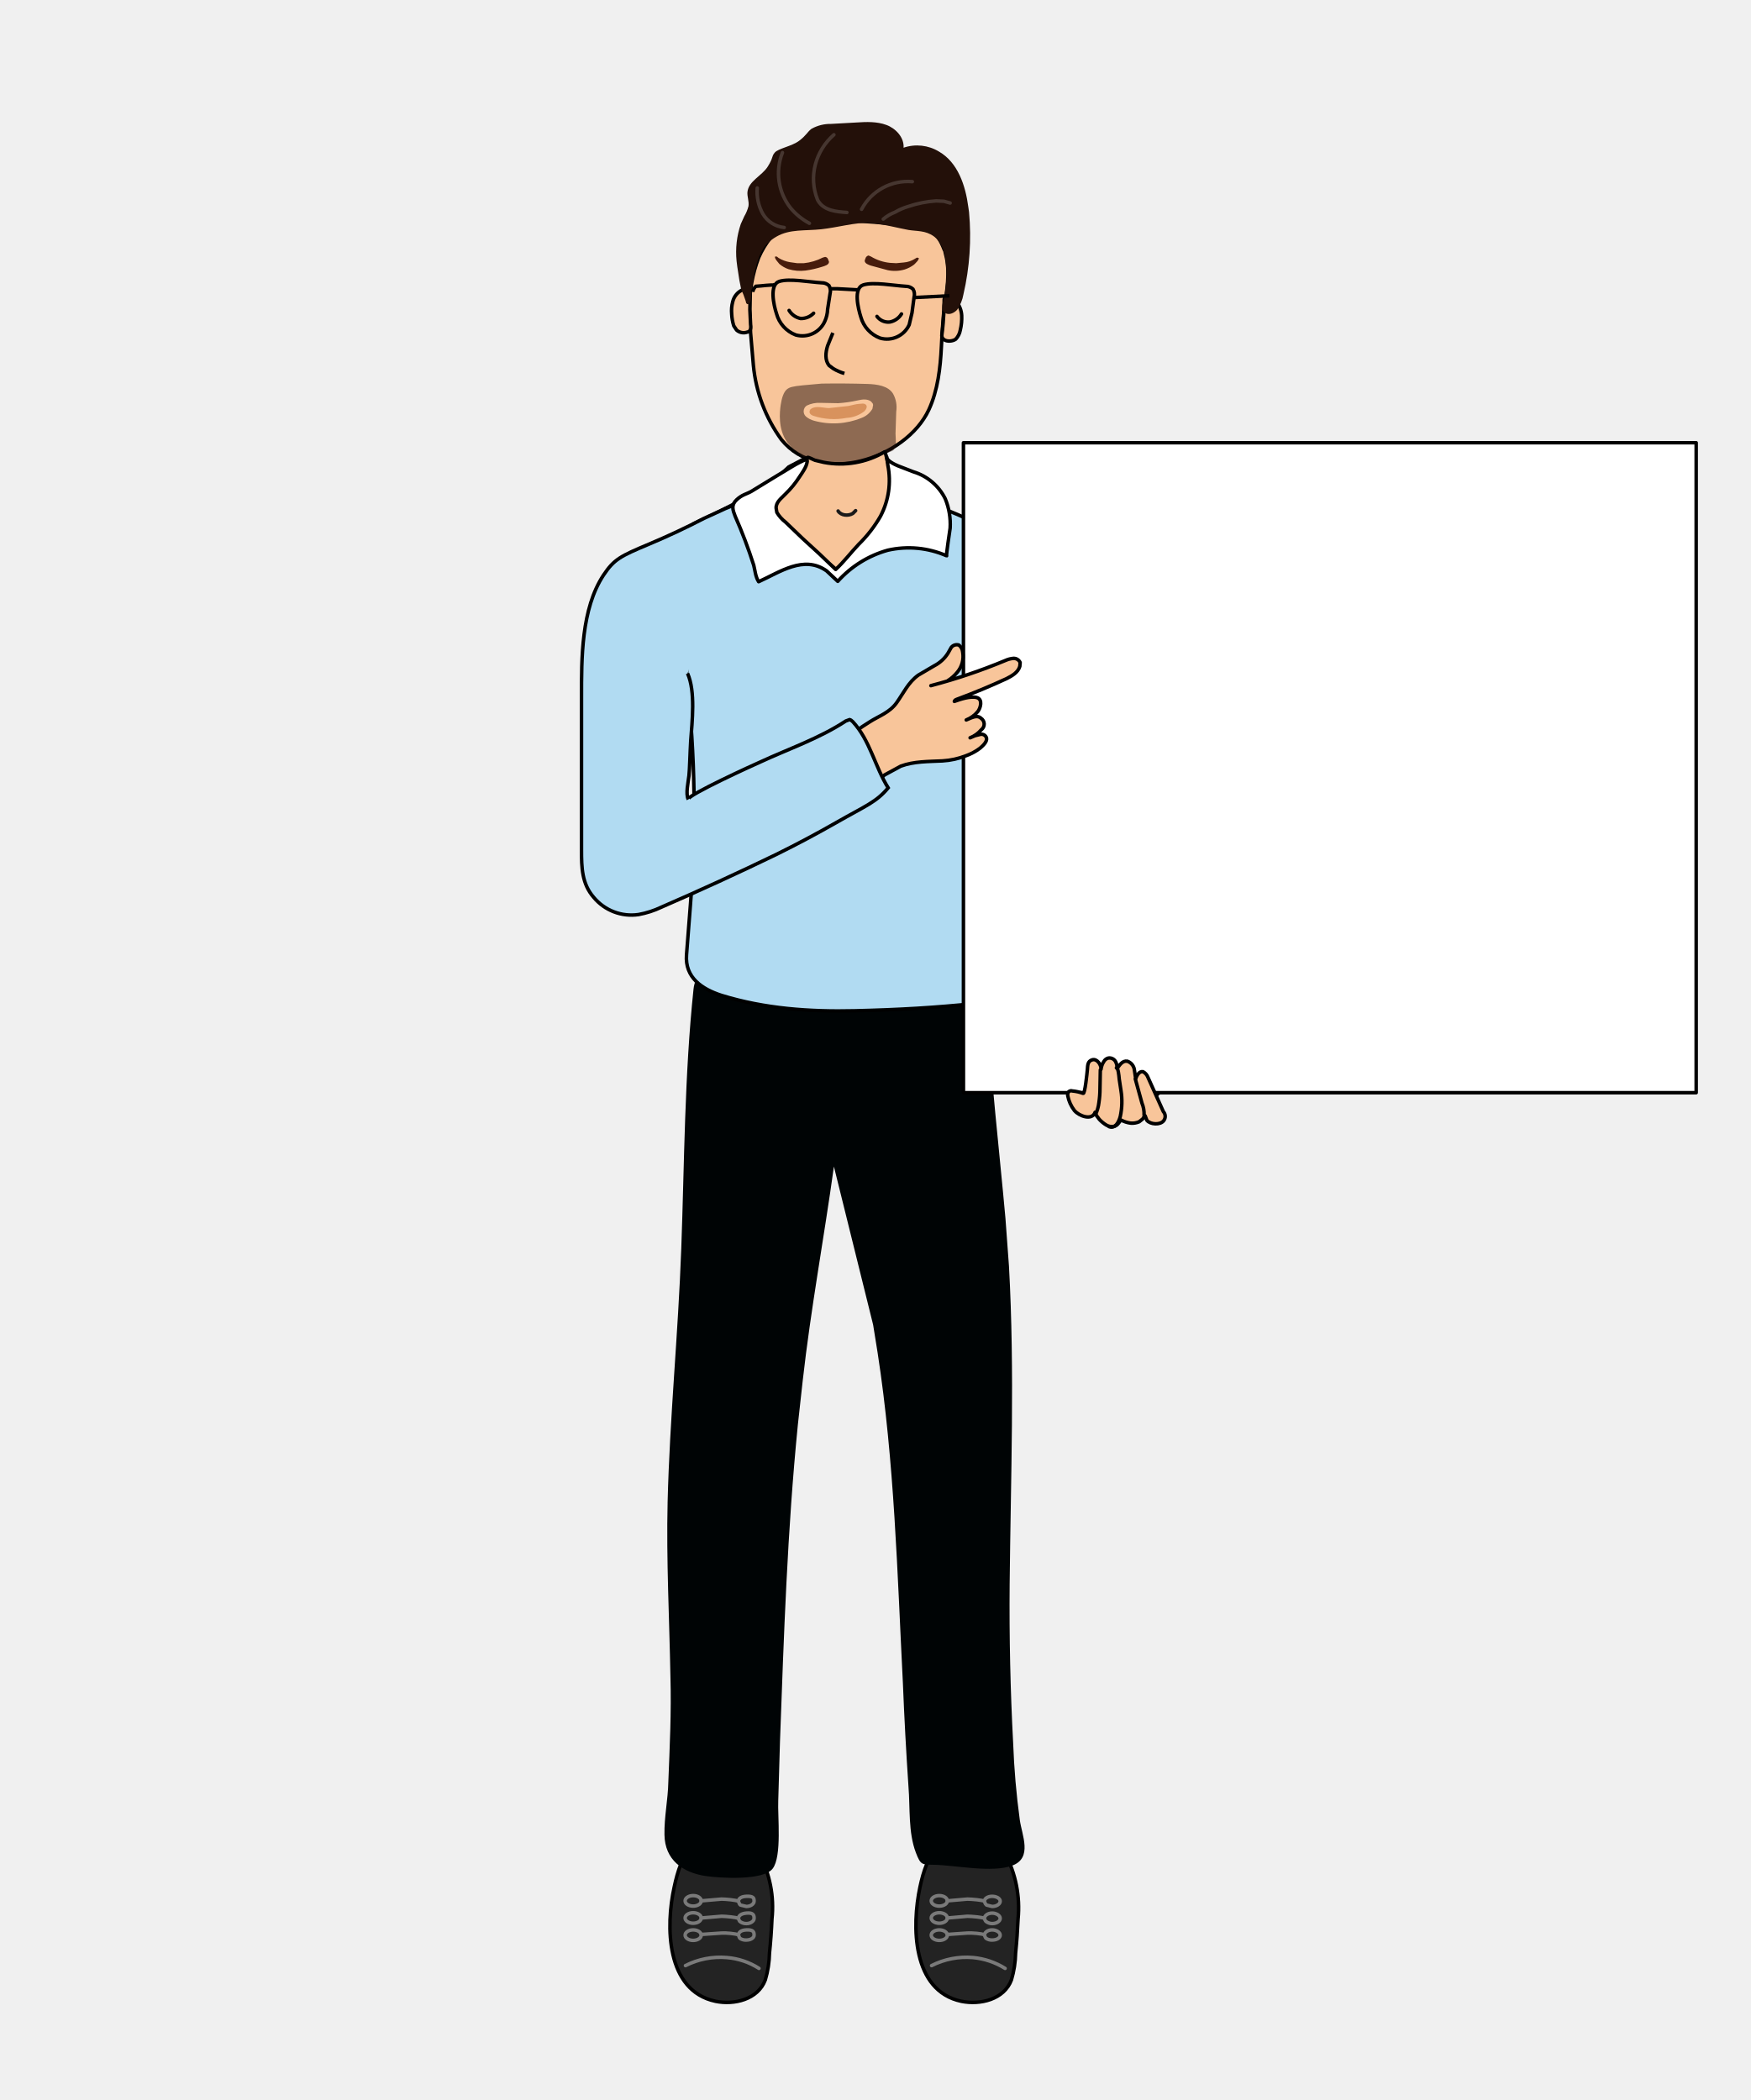
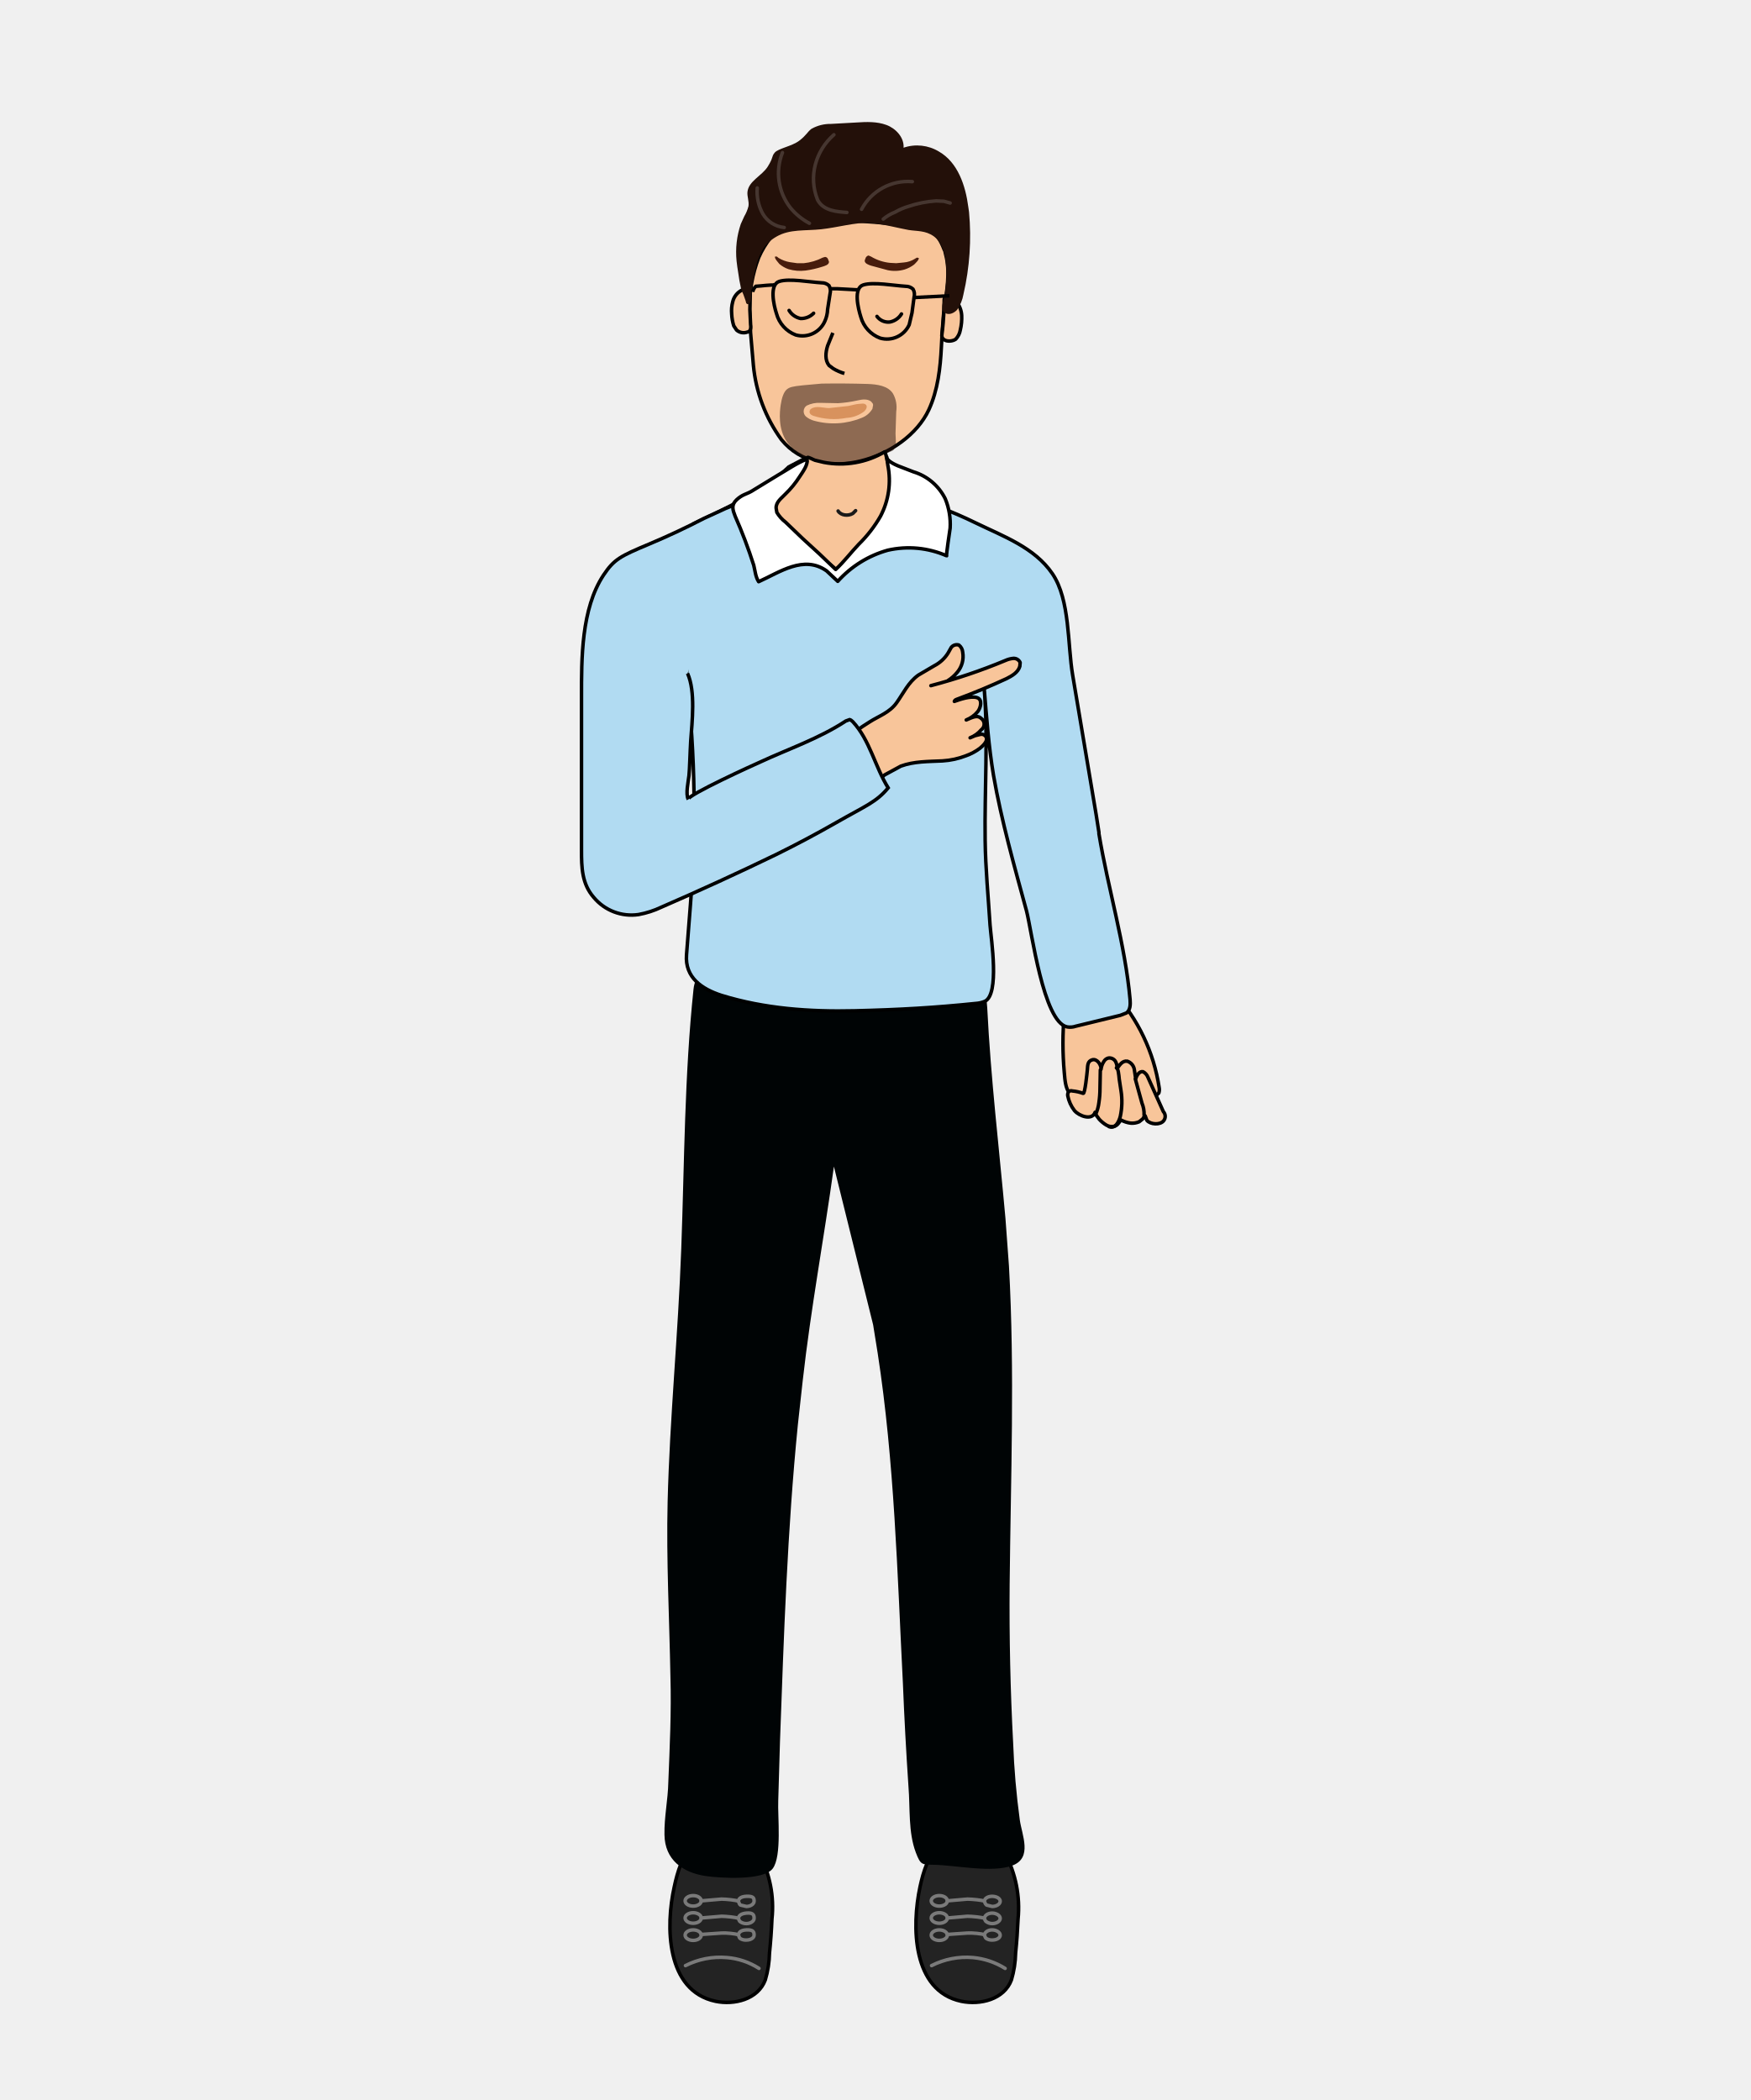
<svg xmlns="http://www.w3.org/2000/svg" width="500" height="600" viewBox="0 0 500 600">
  <svg id="emLayer_1" data-name="Layer 1" viewBox="0 0 500 600">
    <defs>
      <style>.emcls-1{fill:#f8c59a}.emcls-1,.emcls-4{stroke:#000}.emcls-1{stroke-linecap:round;stroke-linejoin:round}.emcls-4{fill:none;stroke-miterlimit:10}.pocls-1{fill:#f8c59a}.pocls-1,.pocls-2,.pocls-5,.pocls-6{stroke:#000}.pocls-1,.pocls-2,.pocls-3,.pocls-6{stroke-linecap:round;stroke-linejoin:round}.pocls-2{fill:#232323}.pocls-3{fill:none;stroke:#7a7a7a}.pocls-5{fill:#b1dbf2;stroke-miterlimit:10}.pocls-6{fill:#fff}</style>
    </defs>
    <path d="m230 63.1 4.8-.3q10.4.1 20.6 1.2c10.2 1.1 12.1 1.6 14.3 7.3l.2.4.2.9c1.4 5.1.3 10.6-.4 15.7l-.2 1.7q-.4 4.5-.6 9.1c-.3 6-1 12.4-3.6 18-6.6 14.1-31.2 22-42.1 8.5a43 43 0 0 1-8-21.2l-.8-9.3-.3-6.9a40 40 0 0 1 2.6-14.6 26 26 0 0 1 3.5-5.8c2.4-2.8 6.1-4.2 9.8-4.7" class="emcls-1" />
    <path d="M273 96.9a5 5 0 0 0 1.3-2.6 15 15 0 0 0 .4-4.2 7 7 0 0 0-1.5-3.9q-.4-.5-.9-.7a3 3 0 0 0-2-.4h-.5l-.1.5a87 87 0 0 1-.5 8.8c-.1 1.1-.5 1.9.4 2.6s2.6.5 3.4-.1m-62.6-2.6-.8-1.2a13 13 0 0 1-.6-3.4 10 10 0 0 1 .3-3.5 5 5 0 0 1 2.6-3.3l1.1-.2q.6-.1 1.2.1l.1.4-.1 5.3.2 4.2q.3 2-1 2.2a3 3 0 0 1-3-.6" class="emcls-1" />
    <path fill="#231009" d="M276.8 60.6a74 74 0 0 1-1.6 23.5 11 11 0 0 1-1.8 4.4c-.9 1-2.5 1.7-3.6.8s-.6-2.4-.3-3.6a32 32 0 0 0 .7-10.2c-.2-3-1.1-6.3-3.5-8s-4.8-1.4-7.2-1.8-7.5-1.8-11.3-2-9 1.3-13.6 1.8-9-.1-12.8 2.1-4.7 4.8-5.7 8a58 58 0 0 0-1.6 10c0 .4-.3 1.4-.9 1.3s-.5-.7-.6-.9l-.6-1.7-.7-1.7-.5-2.5-.6-3.9-.2-1.6a25 25 0 0 1 1.2-10.6l1-2.2a11 11 0 0 0 1.2-2.9c.2-1.4-.4-2.7-.3-4 .3-3.2 4.1-4.6 5.8-7.3s1-2.8 2-4 4.9-1.8 7-3.4 2.2-2.4 3.5-3.4a11 11 0 0 1 5.6-1.4l7.2-.4c2.9-.2 5.9-.3 8.6.7s5.1 3.6 4.9 6.5a12 12 0 0 1 10.1 1.1c5.4 3.1 7.6 9.7 8.4 15.9z" />
    <path fill="#471c0c" d="M261.1 75.6a9 9 0 0 1-2.7 1.4 10 10 0 0 1-4.8.2l-4.8-1.3c-.6-.2-1.9-.6-1.8-1.5l.3-.8q.3-.5.8-.6l.7.3a13 13 0 0 0 5.4 1.8l1.8.1 2.1-.2a7 7 0 0 0 3.3-1.1l.5-.3.5.1c.3.4-1 1.6-1.3 1.9m-38.5-.2a8 8 0 0 0 2.6 1.5 12 12 0 0 0 4.9.4 28 28 0 0 0 4.8-1.1c.6-.2 1.9-.5 1.9-1.4l-.3-.8q-.2-.5-.8-.6l-.7.2a15 15 0 0 1-5.4 1.6h-1.9l-2.1-.3a9 9 0 0 1-3.2-1.2l-.5-.4h-.5c-.3.5 1 1.8 1.2 2.1" />
    <path d="M234.7 80.8a3 3 0 0 1 2.1.8 3 3 0 0 1 .3 2.3l-.7 4.5a9 9 0 0 1-.8 3.4 7 7 0 0 1-8.3 3.9 9 9 0 0 1-5.5-6.1c-.8-2.4-2.1-8.3.8-9.2s8.6.2 12.1.4zm24 1a3 3 0 0 1 2.1.8 3 3 0 0 1 .3 2.3l-.6 4.5-.8 3.4a7 7 0 0 1-8.3 3.8 9 9 0 0 1-5.5-6c-.8-2.5-2.2-8.3.7-9.2s8.7.2 12.1.4z" class="emcls-4" />
    <path d="M215 83.4a3 3 0 0 1 .9-1.6c1.8-.1 4.3-.5 5.3-.3l-.5-.2m16.7 1.2h1.8l5.6.3h.2m16.3 2.2 9.9-.5m-30 22.2a13 13 0 0 1-3.2-1.4l-1.2-.9c-1.2-1.5-1-3.7-.4-5.6l1.5-3.7" class="emcls-4" />
    <path fill="#231009" d="M255.1 112.5c-1.4-2.3-4.6-2.7-7.3-2.8q-6.5-.2-13.1-.1l-5.5.5c-2.8.3-3.7.5-4.5 1.2s-1.4 2.3-1.7 4.4-.8 6.8 1.8 10.6a18 18 0 0 0 3 3.1 21 21 0 0 0 3.6 2.1l3.4 1.2a17 17 0 0 0 5.4.6 24 24 0 0 0 5.2-.9 84 84 0 0 0 9.5-3.6c1.4-.7.9-3.6.9-4.9l.2-6.3a8 8 0 0 0-.9-5.1m-5.7 3.2-.2 1.1a6 6 0 0 1-3.1 2.6 21 21 0 0 1-13.6.8 6 6 0 0 1-2.3-1.2 2 2 0 0 1 .2-3.1 8 8 0 0 1 4-.8l5 .1a36 36 0 0 0 5.6-.8c1.3-.3 2.7-.5 3.8.3l.5.6z" opacity=".5" />
    <path fill="#d8925d" d="M231.5 117q-.4.5-.2 1t1 .8a19 19 0 0 0 9.5.6 9 9 0 0 0 5.1-1.9c.5-.5 1-1.4.4-1.9s-1.4-.2-2-.2-2 .4-3 .6l-5.5.6c-1.5 0-3.7-.8-5.1.2s-.1.1-.2.2" />
    <path d="M225.4 88.7a5 5 0 0 0 3.3 2.3 5 5 0 0 0 3.7-1.5m18.1.9a4 4 0 0 0 3.7 1.6 5 5 0 0 0 3.3-2.3" class="emcls-1" />
    <path fill="none" stroke="#463630" stroke-linecap="round" stroke-linejoin="round" d="M224 65a8 8 0 0 1-6.1-3.9 13 13 0 0 1-1.6-7.4m14.9 10.1a18 18 0 0 1-5.4-4.4 16 16 0 0 1-2.3-15.8m18.4 17.1c-2.9-.2-6.5-.5-8.2-3.3l-.2-.4a16 16 0 0 1-.6-10 17 17 0 0 1 5.3-8.5m7.9 21.3a15 15 0 0 1 14.5-7.9m-8.3 10.7a12 12 0 0 1 3.4-2 17 17 0 0 1 3.7-1.6 31 31 0 0 1 8-1.6l2.2.1 1.8.5" />
  </svg>
  <svg id="poLayer_1" data-name="Layer 1" viewBox="0 0 500 600">
    <path d="M304 289.7a9 9 0 0 1 .7-3.2c1.2-2.7 4.4-3.8 7.2-4.6a7 7 0 0 1 3.5-.3 6 6 0 0 1 2.8 2 52 52 0 0 1 12.9 27.1 3 3 0 0 1-.1 1.6 3 3 0 0 1-2.1 1 102 102 0 0 1-18.3.8c-5.7-.3-6.2-2.6-6.6-7.7a93 93 0 0 1 0-16.7" class="pocls-1" />
    <path d="M287.1 529.6a33 33 0 0 1 3.7 18.7q-.2 4.8-.7 9.7a29 29 0 0 1-1.2 7.7c-2.1 5.6-8.9 7.2-14.3 6.1-14.1-3-14.2-21.5-11.8-32.7.9-4.2 2.4-9.3 5.8-12.2 5.6-4.6 14.7-3.5 18.5 2.7" class="pocls-2" />
    <path d="M266.1 561.6a22 22 0 0 1 11.8-2.3 21 21 0 0 1 9.2 3.1" class="pocls-3" />
    <ellipse cx="268.3" cy="552.9" class="pocls-3" rx="2.3" ry="1.5" />
    <path d="M281.2 552.9c0-.8 1-1.5 2.2-1.5s2.3.7 2.3 1.5-1 1.4-2.3 1.4a3 3 0 0 1-1.6-.4c-.5-.3-.4-.8-.7-1.1s-3.5-.6-4.8-.5l-5.7.4" class="pocls-3" />
    <ellipse cx="268.3" cy="548" class="pocls-3" rx="2.3" ry="1.5" />
    <path d="M281.2 548.1c0-.8 1-1.5 2.2-1.5s2.3.7 2.3 1.5-1 1.5-2.3 1.5a3 3 0 0 1-1.6-.5c-.5-.3-.4-.7-.7-1s-3.5-.6-4.8-.6l-5.7.5" class="pocls-3" />
    <ellipse cx="268.3" cy="543.1" class="pocls-3" rx="2.3" ry="1.5" />
    <path d="M281.2 543.2c0-.8 1-1.4 2.2-1.4s2.3.6 2.3 1.4-1 1.5-2.3 1.5l-1.6-.4c-.5-.4-.4-.8-.7-1.1s-3.5-.6-4.8-.6l-5.7.5" class="pocls-3" />
    <path d="M216.8 529.6a32 32 0 0 1 3.7 18.7q-.2 4.8-.7 9.7a29 29 0 0 1-1.2 7.7c-2.1 5.6-8.9 7.2-14.2 6.1-14.2-3-14.3-21.5-11.8-32.7.9-4.2 2.3-9.3 5.8-12.2 5.5-4.6 14.6-3.5 18.4 2.7" class="pocls-2" />
    <path d="M195.8 561.6a22 22 0 0 1 11.8-2.3 20 20 0 0 1 9.2 3.1" class="pocls-3" />
    <ellipse cx="198" cy="552.9" class="pocls-3" rx="2.3" ry="1.5" />
    <path d="M210.9 552.9q.2-1.4 2.3-1.5c2.1-.1 2.2.7 2.2 1.5s-1 1.4-2.2 1.4a3 3 0 0 1-1.7-.4c-.5-.3-.3-.8-.7-1.1s-3.5-.6-4.7-.5l-5.8.4" class="pocls-3" />
    <ellipse cx="198" cy="548" class="pocls-3" rx="2.3" ry="1.5" />
    <path d="M210.9 548.1q.2-1.3 2.3-1.5c2.1-.2 2.2.7 2.2 1.5s-1 1.5-2.2 1.5a3 3 0 0 1-1.7-.5c-.5-.3-.3-.7-.7-1s-3.5-.6-4.7-.6l-5.8.5" class="pocls-3" />
    <ellipse cx="198" cy="543.1" class="pocls-3" rx="2.3" ry="1.5" />
    <path d="M210.9 543.2q.2-1.3 2.3-1.4c2.1-.1 2.2.6 2.2 1.4s-1 1.5-2.2 1.5l-1.7-.4c-.5-.4-.3-.8-.7-1.1s-3.5-.6-4.7-.6l-5.8.5" class="pocls-3" />
    <path fill="#000405" fill-rule="evenodd" d="m249.4 378.5 1.3 8.1c4.8 31.1 5.6 62.8 7.2 94.2q.6 14.9 1.6 29.7c.5 6.1-.1 13 2.1 18.8 1.4 3.7 1.8 3.4 5.2 3.5 6.1.1 16.6 2.4 22.4.2s2.7-8.7 2.1-13q-1.5-11-1.9-22-1.2-22.6-1-45.4c.3-30.3 1.5-60.6-.2-90.9l-1-13.6c-1.8-20-4.2-40-5.2-60.1q-.3-3-.4-6.1c-.1-3.1.1-4.5-2.5-5.9a17 17 0 0 0-7-1.5c-9.1-.5-18.1.2-27.1.3s-18.7.3-28.1-.1c-6.4-.2-17.9-.8-18.8 7.9-2.6 24.7-2.6 49.4-3.5 74.1s-3.3 48.3-3.9 72.4c-.4 16.7.5 33.3.8 49.9.3 10.1-.2 20.1-.6 30.2-.1 5-1.2 10-1.1 15 .1 7.2 5.2 10.8 11.7 11.8 4.1.6 16.5 1.4 19.2-2.1s1.4-15.1 1.6-19.4l.5-17c1.1-30.2 2.1-60.3 5.1-90.4l1.4-12.7c2.3-20.5 6.1-40.8 8.9-61.1" />
    <path d="M313.9 238.2v-.4l-.8-5.1-6.7-39.8c-1.5-8.8-.7-21.5-5.8-29s-14.1-10.7-21.9-14.5q-5.1-2.5-10.4-4.5c-5.3-2-7.1-3-10-1.3s-2.4 2.9-3.6 4.3l-6.4 7.4c-2.6 2.8-5.1 6.2-8.7 7.6a4.4 4.4 0 0 1-5-1.1c-2.5-2.2-4.4-4.9-7.1-7a12 12 0 0 0-3.9-2.2c-1.5-.5-3.1-.6-4.2-1.7a4 4 0 0 1-1.2-3.5 6 6 0 0 1 1.8-3.4c1.3-1.2 2.8-1.9 4.2-3 2.9-2.2 6-5.9 5.5-9.9l-4.4 2.3q-1.8 1.6-3.5 3.4c-3 2.6-6.7 4.1-10 6s-9 4.7-13.6 6.8-1.6 48.4-2 44.7a338 338 0 0 1 1 64.4l-1.1 14.1c-.5 6.5 4.4 9.8 10 11.6 12.3 3.8 25.2 4.7 38 4.4s23-.9 34.6-2.1a8 8 0 0 0 2.6-.6c4.3-2 1.8-17.8 1.5-21.8-.5-8.1-1.3-16.1-1.4-24.2-.2-14.5.9-29.4-.3-43.7.7 8.4 1.3 16.9 2.7 25.2 2.2 12.7 6 26.1 9.4 38.6 1.5 5.7 4.8 31.8 11.6 33.2a5 5 0 0 0 2.5-.2l12.7-3.1 1.8-.7c1.1-.9 1.1-2.4 1-3.8-1.4-15.8-6.3-31.7-8.9-47.4z" class="pocls-5" />
-     <path d="M275.2 126.5h209.3v185.7H275.2z" class="pocls-6" />
    <path d="M307 317.4c1.2 1.4 4.9 2.9 5.8.4-.1.4 1 1.7 1.2 2a9 9 0 0 0 2.1 1.7 3 3 0 0 0 2.2.3c1-.3 1.3-1.1 1.9-1.8a8 8 0 0 0 2.8.9 5 5 0 0 0 2.4-.4l1-.8c.2-.2.4-.8.7-.9l.5 1.3c1 1.2 3.8 1.4 4.8.1a2 2 0 0 0-.1-2.6l-4.4-9.8a3 3 0 0 0-1.4-1.6c-1.1-.2-1.8 1.1-2.1 2l-.4-2.7a3 3 0 0 0-2-2.3c-1.4-.2-2.2 1.1-2.9 2.1a4 4 0 0 0-.4-1.9 2 2 0 0 0-2.1-1.1 2 2 0 0 0-1.3 1 5 5 0 0 0-.8 2.2c.1-1.2-1.1-3.1-2.5-2.7s-1.3 1.7-1.4 2.8-.7 7-1.2 6.8a12 12 0 0 0-3.1-.7 1 1 0 0 0-1.1.3q-.3.5-.2 1.1a10 10 0 0 0 1.9 4.2z" class="pocls-1" />
    <path fill="none" stroke="#000" stroke-linecap="round" stroke-linejoin="round" d="m314.3 305.7-.1 5.3q0 2-.3 4a11 11 0 0 1-1 3.5m3.9 3.4c1.8.7 2.8-1.4 3.2-2.9a20 20 0 0 0 .2-7.4l-.5-3.3c-.1-1.1-.3-3.2-.8-3.2m5.4 3.2 1.9 6.9a8 8 0 0 1 .6 3.4" />
    <path d="M270.7 194.5a11 11 0 0 0 2.8-2.5 7 7 0 0 0 1.5-5.6q-.1-1.3-1.1-2.1a2 2 0 0 0-2.2.7l-.9 1.6a10 10 0 0 1-3.9 3.6l-4.6 2.7c-2.9 2.1-4.2 5.1-6.2 7.9s-5.1 3.8-7.6 5.4a60 60 0 0 0-7.8 5.7l-.2.3c1.2.8 2 3.2 2.8 4.5s2.9 7.4 4.9 7.4 3.5-2 4.5-2.7l4.6-2.5c3.8-1.4 7.9-1.3 11.9-1.5a22 22 0 0 0 6.8-1.5 15 15 0 0 0 3.9-2.1c.7-.6 2.1-1.8 1.9-2.9a1.5 1.5 0 0 0-1.7-1.1l-1.6.4-1.4.6a8 8 0 0 0 3.2-2.3 2 2 0 0 0-.1-3.3c-1.2-1.1-2.9 0-4.2.5a8 8 0 0 0 3.3-2.4c.8-1 1.5-3.5-.3-4s-4.7.5-6.4 1.1q.1-.4.7-.6 7.3-2.7 14.2-5.9c1.6-.8 3.3-1.8 3.8-3.5l.1-1.1a2 2 0 0 0-1.9-1.2 7 7 0 0 0-2.3.6 162 162 0 0 1-21.3 7.2" class="pocls-1" />
    <path d="M213 141.5c-1.1 2.1-3.6 2.9-5.8 3.8l-6.1 2.8q-7.7 4-15.8 7.4c-8.1 3.4-9.9 4.3-12.9 8.8-6.4 9.7-6.3 23.8-6.3 35v43.5c0 5.1.1 9.7 3.5 13.6a14 14 0 0 0 12.8 4.9 26 26 0 0 0 6.5-2.1q16.6-7.2 32.9-15.1 8.7-4.3 17.1-9.1c8.4-4.8 11.4-5.8 14.8-9.9-3.8-6.1-5.2-13.6-10.1-18.9q-.5-.5-.9-.6l-1.1.4c-7.6 5-16.2 7.9-24.4 11.7-1.4.6-21.2 9.6-20.6 10.7-.8-1.6 0-5 .2-6.8s.3-6.6.5-9.9c.4-5.6 1.4-14.1-.9-19.3" class="pocls-5" />
    <path d="M221.5 144.6v.2l-1.6 2.3c-.8 1.6-1.4 3.6-.2 5.2a16 16 0 0 0 7.2 5.2l5.4 1.4a16 16 0 0 1 7.5 4.9 35 35 0 0 1 16.9-8.4c4.2-.7 9.4-6.3 8.6-10.9l-.9-2.3a23 23 0 0 0-7.7-7.3 8 8 0 0 1-2.9-2.3c-.6-1.1-.5-2.5-1.1-3.5a25 25 0 0 1-17.4 3l-2.5-.6c-.4-.1-1.9-1-2.2-.8s-.1.8-.1 1.1l-.6 1.4-1.6 2.6a36 36 0 0 1-4.4 5.2l-1 1-.8 1.3z" class="pocls-1" />
    <path fill="none" stroke="#1a1a1a" stroke-linecap="round" stroke-linejoin="round" d="M239.4 146c.8 1.3 2.9 1.5 4.2.7l.8-.8" />
    <path d="m221.7 145.2.2 1.2a10 10 0 0 0 2.5 2.8l4.9 4.7q4.8 4.3 9.4 8.8c2.3-2.1 4.4-4.9 6.6-7.2a37 37 0 0 0 6.2-8 22 22 0 0 0 2.1-14.6l-.3-2.3c0 1.1 2.5 2.2 3.2 2.5l4.4 1.7a15 15 0 0 1 9.1 7.7 19 19 0 0 1 1.4 8.4c-.1.7-1.2 7.9-1 7.9a27 27 0 0 0-16.8-1.6 30 30 0 0 0-14.3 8.9l-3.2-3c-6.5-4.6-13.4.4-19.4 3.1-.9-1.4-1-3.1-1.4-4.7a139 139 0 0 0-5.3-14c-.7-1.8-1.2-3.2.4-4.7s2.8-1.6 4.2-2.4l7.7-4.7c2.6-1.5 5.3-3.4 8.1-4.5.7 1.3-1.3 3.9-2 5a27 27 0 0 1-4 4.9c-1.1 1.2-2.8 2.3-2.7 4.1" class="pocls-6" />
  </svg>
</svg>
